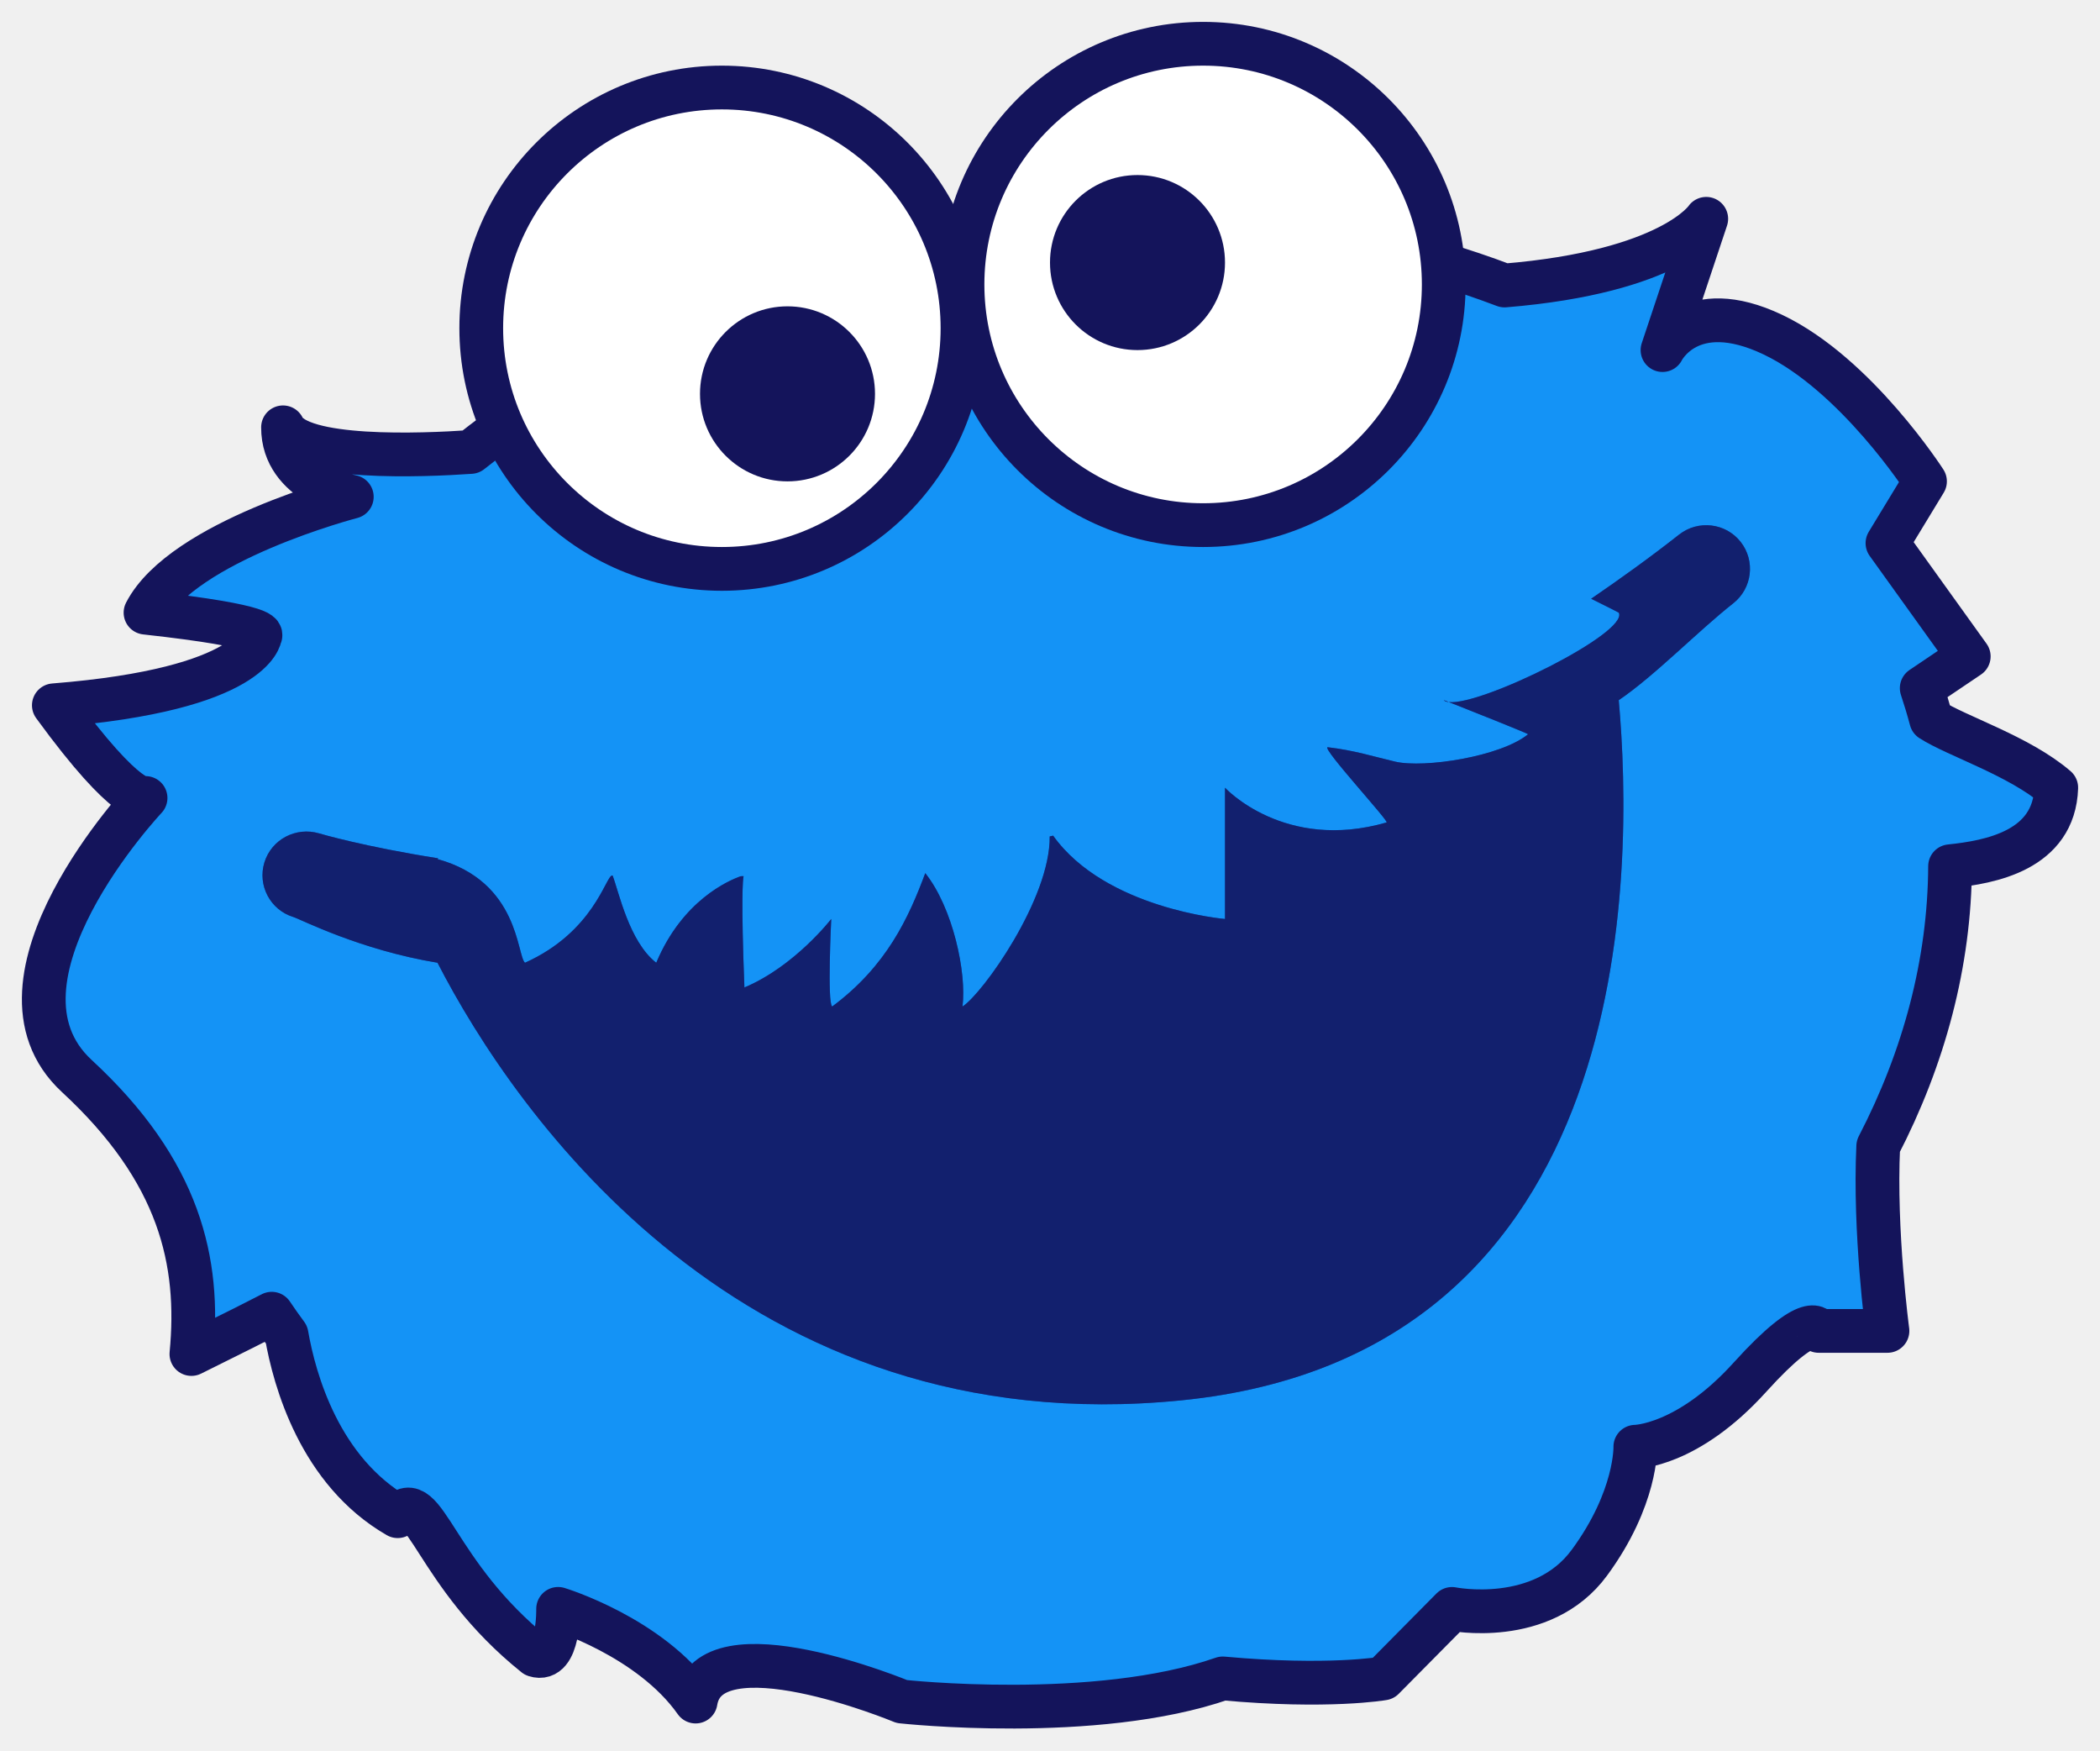
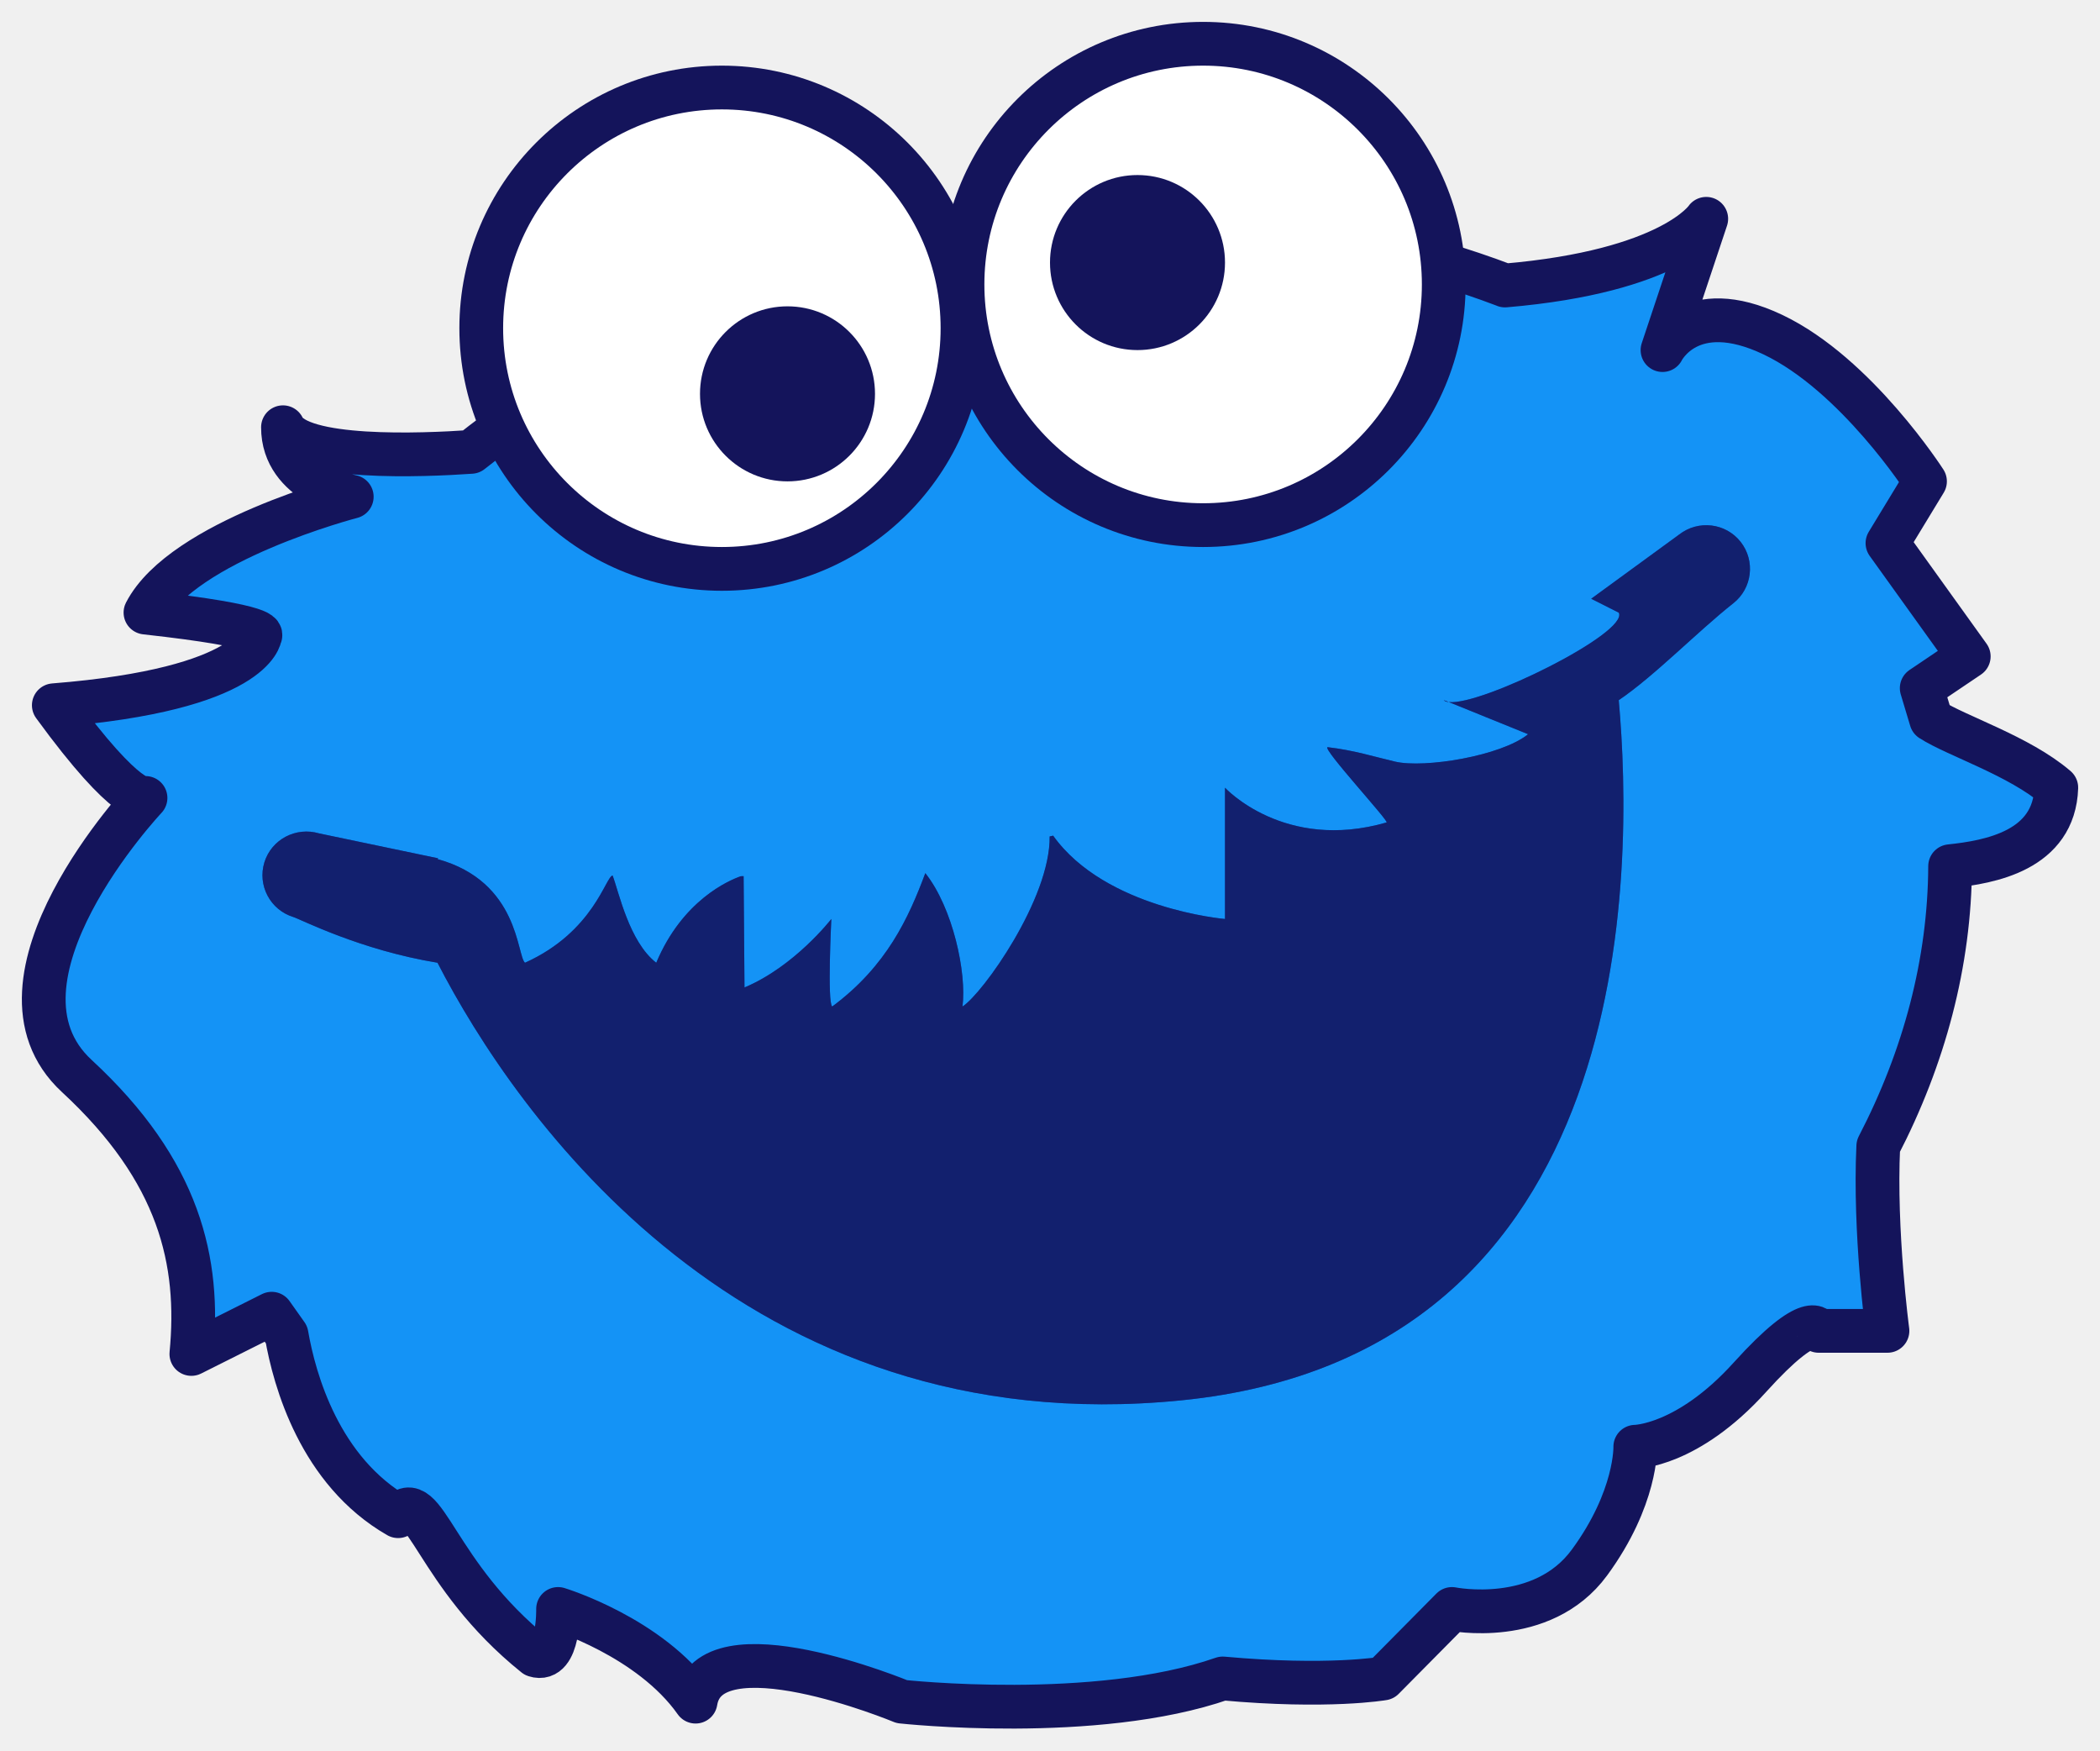
- <svg xmlns="http://www.w3.org/2000/svg" xmlns:xlink="http://www.w3.org/1999/xlink" width="48px" height="40px" viewBox="0 0 48 40" version="1.1">
+ <svg xmlns="http://www.w3.org/2000/svg" xmlns:xlink="http://www.w3.org/1999/xlink" width="48" height="40">
  <defs>
-     <path d="M33.786,0.382 C33.444,-0.052 32.815,-0.124 32.382,0.214 C31.713,0.74 31.042,1.221 30.369,1.682 C30.73,1.858 31,2 31,2 C31.241,2.456 27.859,4.131 27.115,4.043 C27.521,4.201 28.94,4.769 28.928,4.778 C28.305,5.288 26.555,5.56 25.888,5.404 C25.408,5.292 24.95,5.144 24.345,5.075 C24.212,5.1 25.761,6.775 25.693,6.794 C23.353,7.47 22,6 22,6 L22,9 C22,9 19.268,8.77 18.072,7.096 C18.046,7.102 18.019,7.108 17.993,7.114 C18.009,8.537 16.46,10.707 16,11 C16.098,10.232 15.781,8.744 15.149,7.952 C14.771,8.967 14.268,10.075 13.021,11 C12.905,10.911 13,9 13,9 C13,9 12.165,10.082 11.015,10.565 C10.936,8.509 10.98,8.099 10.996,8.021 C10.974,8.022 10.953,8.022 10.931,8.023 C10.655,8.12 9.599,8.572 9,10 C8.381,9.519 8.145,8.38 8.003,8.008 C7.998,8.008 7.994,8.008 7.99,8.007 C7.846,8.015 7.578,9.291 6,10 C5.811,9.838 5.871,8.144 3.997,7.63 C4,7.626 4.013,7.619 4.018,7.614 C2.329,7.348 1.334,7.056 1.294,7.044 C0.767,6.888 0.207,7.179 0.044,7.706 C-0.118,8.233 0.177,8.793 0.705,8.955 C0.873,9.007 2.229,9.709 4,10 C5.781,13.46 11,21 21,20 C31.478,18.952 31.344,7.843 31,4 C31.807,3.455 32.814,2.419 33.618,1.786 C34.052,1.444 34.127,0.815 33.786,0.382 Z" id="path-1" />
-     <path d="M27.115,4.043 C27.046,4.016 26.998,3.998 27,4 C27.024,4.024 27.064,4.037 27.115,4.043 Z" id="path-2" />
+     <path d="M33.786.382c-.342-.434-.97-.506-1.404-.168L30.37 1.682 31 2c.24.456-3.14 2.13-3.885 2.043l1.813.735c-.623.5-2.373.782-3.04.626-.48-.112-.938-.26-1.543-.33-.133.025 1.416 1.7 1.348 1.72C23.353 7.47 22 6 22 6v3s-2.732-.23-3.928-1.904l-.08.018C18.01 8.537 16.46 10.707 16 11c.098-.768-.22-2.256-.85-3.048-.378 1.015-.88 2.123-2.128 3.048-.116-.09-.02-2-.02-2s-.835 1.082-1.985 1.565l-.02-2.544-.065.002C10.655 8.12 9.6 8.572 9 10c-.62-.48-.855-1.62-.997-1.992C7.846 8.015 7.578 9.29 6 10c-.19-.162-.13-1.856-2.003-2.37.003-.004.016-.01.02-.016l-2.724-.57c-.527-.156-1.087.135-1.25.662a1 1 0 0 0 .661 1.249C.873 9.007 2.23 9.71 4 10c1.78 3.46 7 11 17 10C31.478 18.952 31.344 7.843 31 4c.807-.545 1.814-1.58 2.618-2.214a1 1 0 0 0 .168-1.404z" id="A" />
+     <path d="M27.115 4.043L27 4c.024.024.064.037.115.043z" id="B" />
  </defs>
-   <g id="Page-1" stroke="none" stroke-width="1" fill="none" fill-rule="evenodd">
-     <g id="icons8-cookie-monster" transform="translate(1, -1)">
-       <path d="M33.39,7.524 C37.212,7.21 38,6 38,6 L37,9 C37,9 37.615,7.74 39.523,8.647 C41.43,9.555 43,12 43,12 L42.142,13.412 L44,16 L42.925,16.725 C43.004,16.962 43.076,17.202 43.141,17.446 C43.714,17.817 45.153,18.272 46,19 C45.953,20.438 44.486,20.701 43.573,20.795 C43.562,22.996 42.982,25.166 41.931,27.193 C41.838,29.142 42.142,31.413 42.142,31.413 L40.57,31.413 C40.57,31.413 40.43,30.889 38.998,32.472 C37.566,34.055 36.379,34.06 36.379,34.06 C36.379,34.06 36.415,35.231 35.331,36.707 C34.248,38.183 32.188,37.766 32.188,37.766 L30.616,39.354 C30.616,39.354 29.365,39.575 26.949,39.354 C24.043,40.369 19.615,39.883 19.615,39.883 C19.615,39.883 15.2,38.048 14.9,39.883 C13.855,38.401 11.757,37.765 11.757,37.765 C11.757,37.765 11.785,39.002 11.233,38.824 C8.92,36.972 8.697,34.91 8.09,35.647 C6.309,34.621 5.731,32.539 5.55,31.5 C5.433,31.342 5.32,31.182 5.211,31.02 C4.942,31.16 4.408,31.431 3.375,31.941 C3.577,29.829 3.116,27.769 0.755,25.588 C-1.606,23.407 2.327,19.235 2.327,19.235 C2.327,19.235 1.954,19.48 0.231,17.117 C4.834,16.752 4.946,15.529 4.946,15.529 C4.946,15.529 5.24,15.321 2.326,15 C3.174,13.357 7.041,12.353 7.041,12.353 C7.041,12.353 5.466,12.047 5.469,10.765 C5.821,11.524 8.666,11.404 9.759,11.328 C12.555,9.116 16.079,7.441 20.06,6.621 C24.837,5.637 29.496,6.046 33.39,7.524 Z" id="Path" stroke="#14145B" fill="#1493F6" stroke-linecap="round" stroke-linejoin="round" />
-       <circle id="Oval" stroke="#14145B" fill="#FFFFFF" stroke-linecap="round" stroke-linejoin="round" cx="15.5" cy="8.5" r="5.5" />
-       <circle id="Oval" stroke="#14145B" fill="#FFFFFF" stroke-linecap="round" stroke-linejoin="round" cx="26.5" cy="7.5" r="5.5" />
-       <circle id="Oval" fill="#14145B" cx="25" cy="7" r="2" />
-       <circle id="Oval" fill="#14145B" cx="17" cy="10" r="2" />
-       <g id="Group" transform="translate(5, 13)">
-         <g id="Path">
-           <use fill="#0D43A4" xlink:href="#path-1" />
-           <use fill-opacity="0.73" fill="#14145B" xlink:href="#path-1" />
-         </g>
-         <g id="Path">
-           <use fill="#0D43A4" xlink:href="#path-2" />
-           <use fill="#14145B" xlink:href="#path-2" />
-         </g>
+   <g transform="translate(1 -1)" fill="none" fill-rule="evenodd">
+     <g stroke="#14145b" stroke-linejoin="round">
+       <path d="M33.4 7.524C37.212 7.2 38 6 38 6l-1 3s.615-1.26 2.523-.353S43 12 43 12l-.858 1.412L44 16l-1.075.725.216.72c.573.37 2.012.826 2.86 1.554-.047 1.438-1.514 1.7-2.427 1.795-.01 2.2-.59 4.37-1.642 6.398-.093 1.95.21 4.22.21 4.22H40.57s-.14-.524-1.572 1.06-2.62 1.588-2.62 1.588.036 1.17-1.048 2.647-3.143 1.06-3.143 1.06l-1.572 1.588s-1.25.22-3.667 0c-2.906 1.015-7.334.53-7.334.53s-4.415-1.835-4.715 0c-1.045-1.482-3.143-2.118-3.143-2.118s.028 1.237-.524 1.06C8.92 36.972 8.697 34.9 8.1 35.647 6.31 34.62 5.73 32.54 5.55 31.5l-.34-.48-1.836.92c.202-2.112-.26-4.172-2.62-6.353s1.572-6.353 1.572-6.353-.373.245-2.096-2.118c4.603-.365 4.715-1.588 4.715-1.588s.294-.208-2.62-.53c.848-1.643 4.715-2.647 4.715-2.647s-1.575-.306-1.572-1.588c.352.76 3.197.64 4.3.563 2.796-2.212 6.32-3.887 10.3-4.707 4.777-.984 9.436-.575 13.33.903z" fill="#1493f6" />
+       <g fill="#fff">
+         <circle cx="15.5" cy="8.5" r="5.5" />
+         <circle cx="26.5" cy="7.5" r="5.5" />
      </g>
+     </g>
+     <g fill="#14145b">
+       <circle cx="25" cy="7" r="2" />
+       <circle cx="17" cy="10" r="2" />
+     </g>
+     <g transform="translate(5 13)">
+       <use fill="#0d43a4" xlink:href="#A" />
+       <use fill-opacity=".73" fill="#14145b" xlink:href="#A" />
+       <use fill="#0d43a4" xlink:href="#B" />
+       <use fill="#14145b" xlink:href="#B" />
    </g>
  </g>
</svg>
